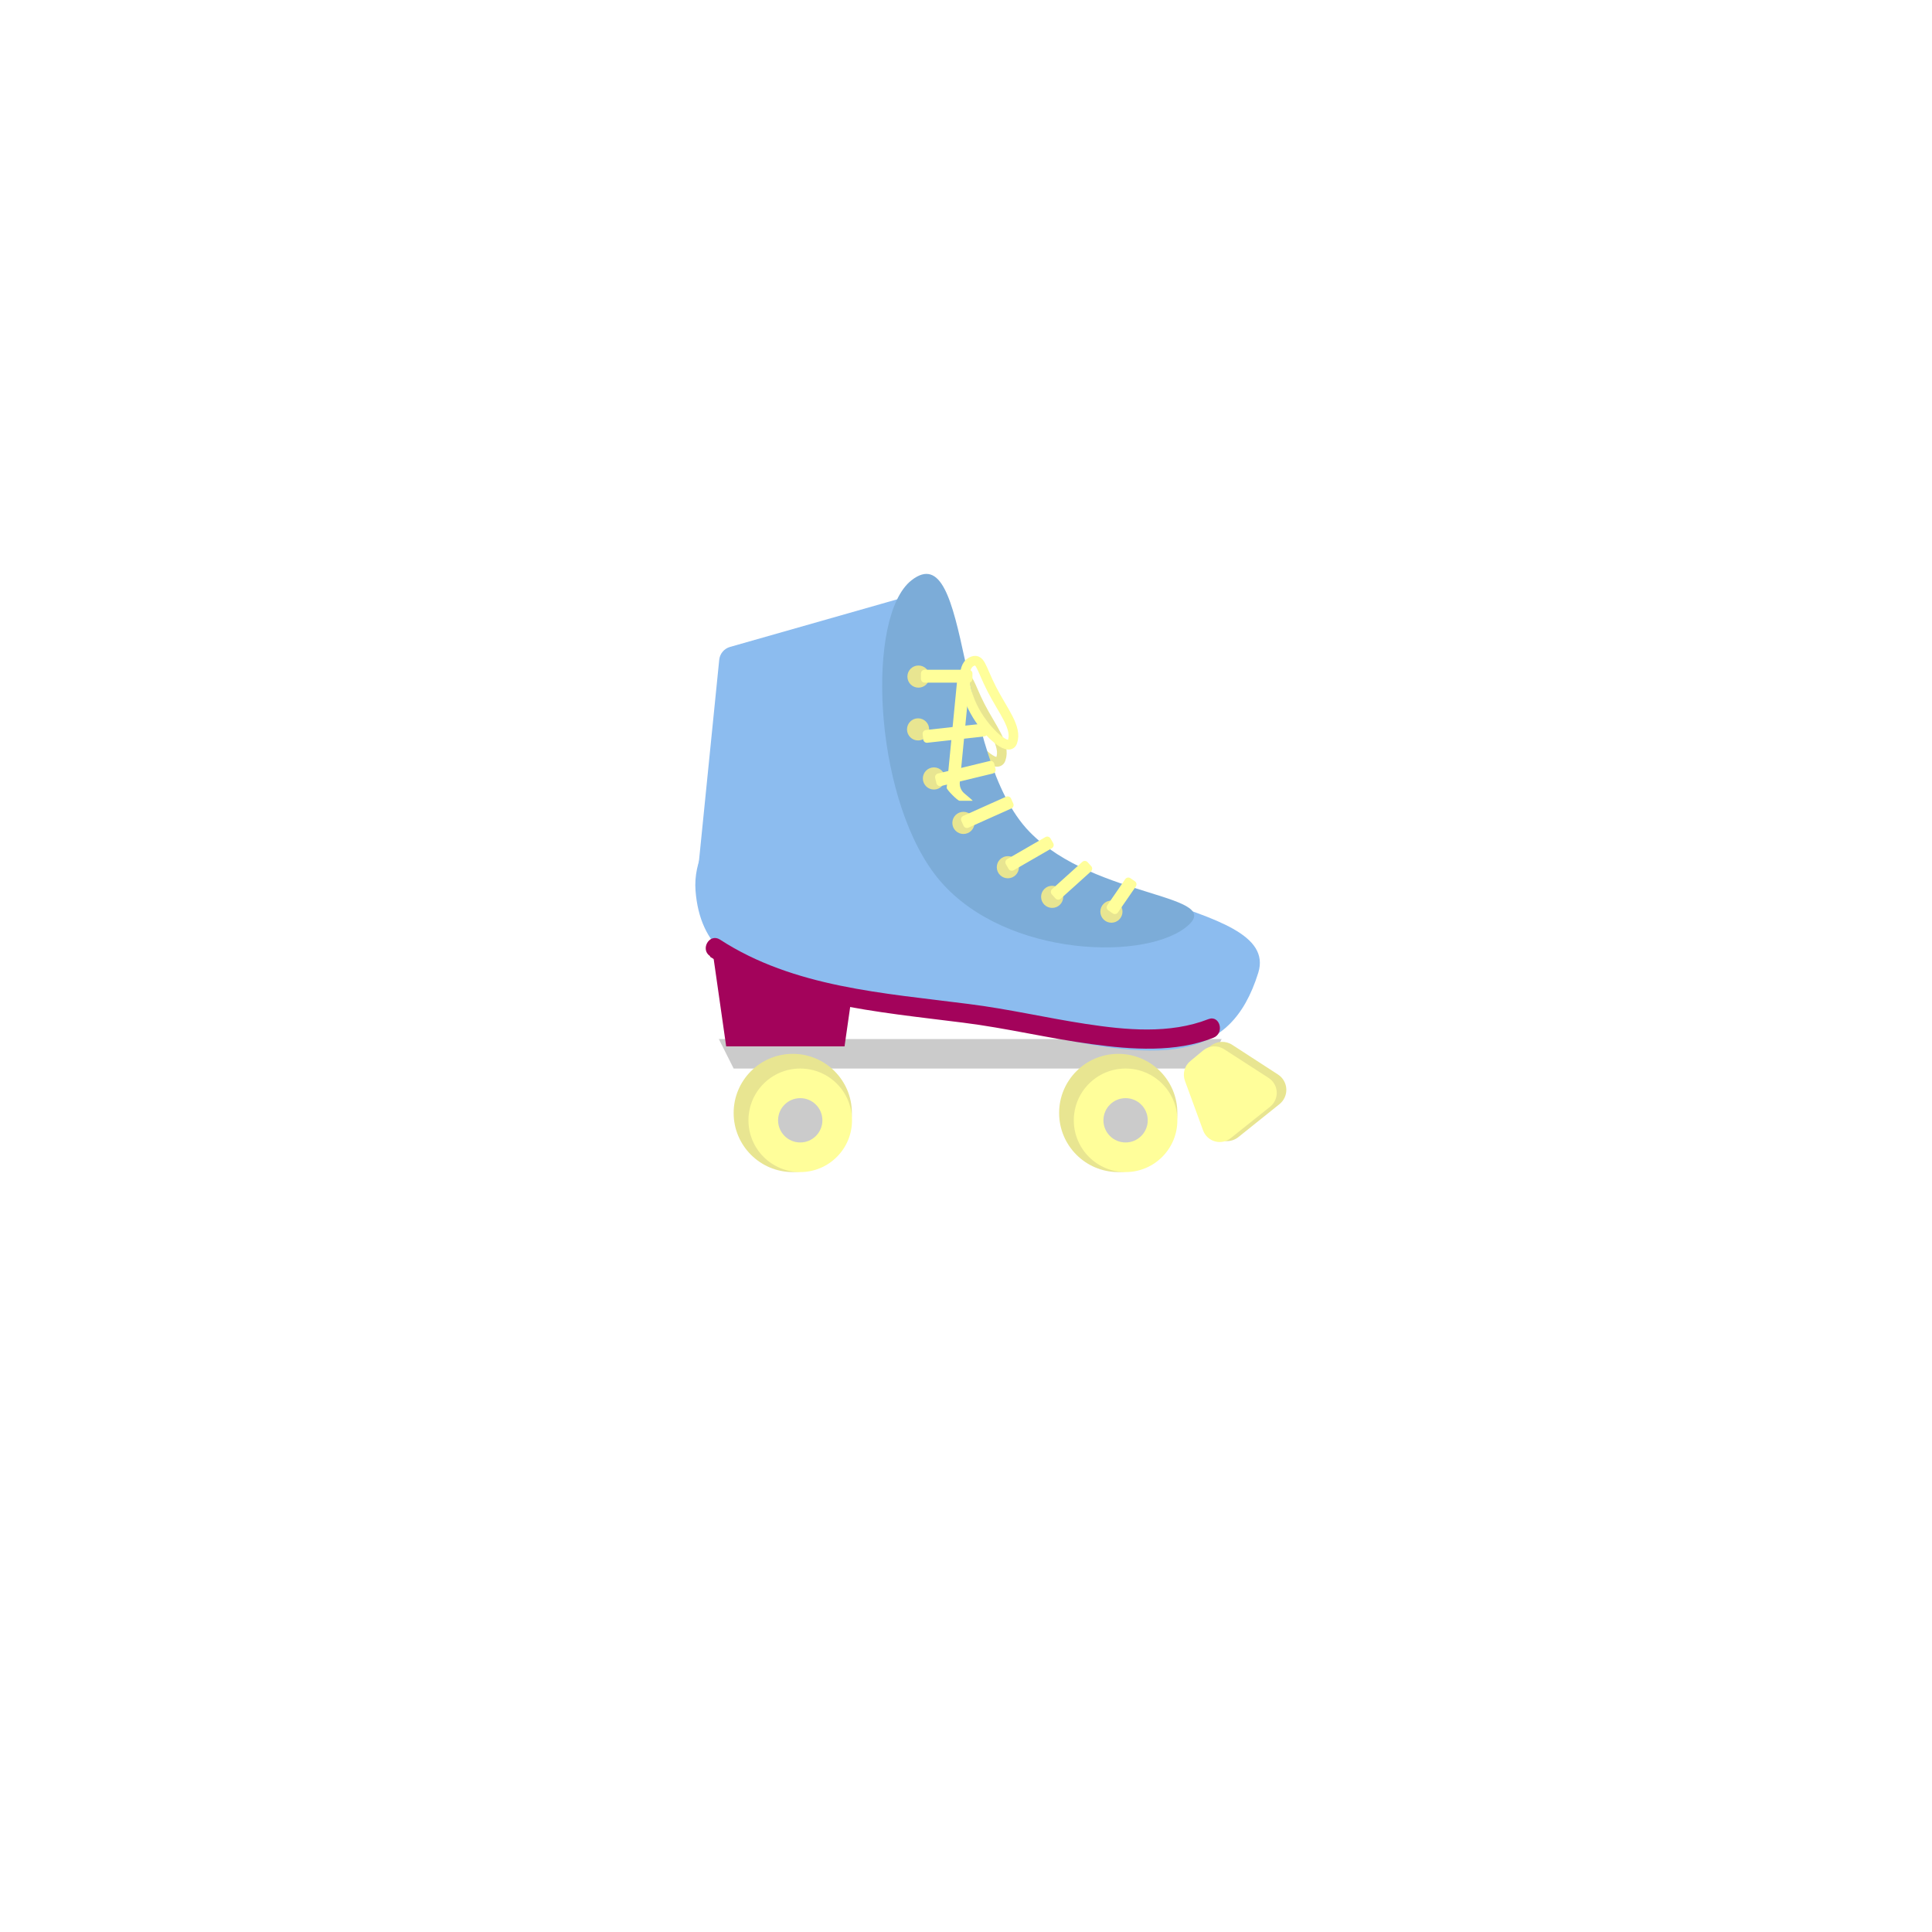
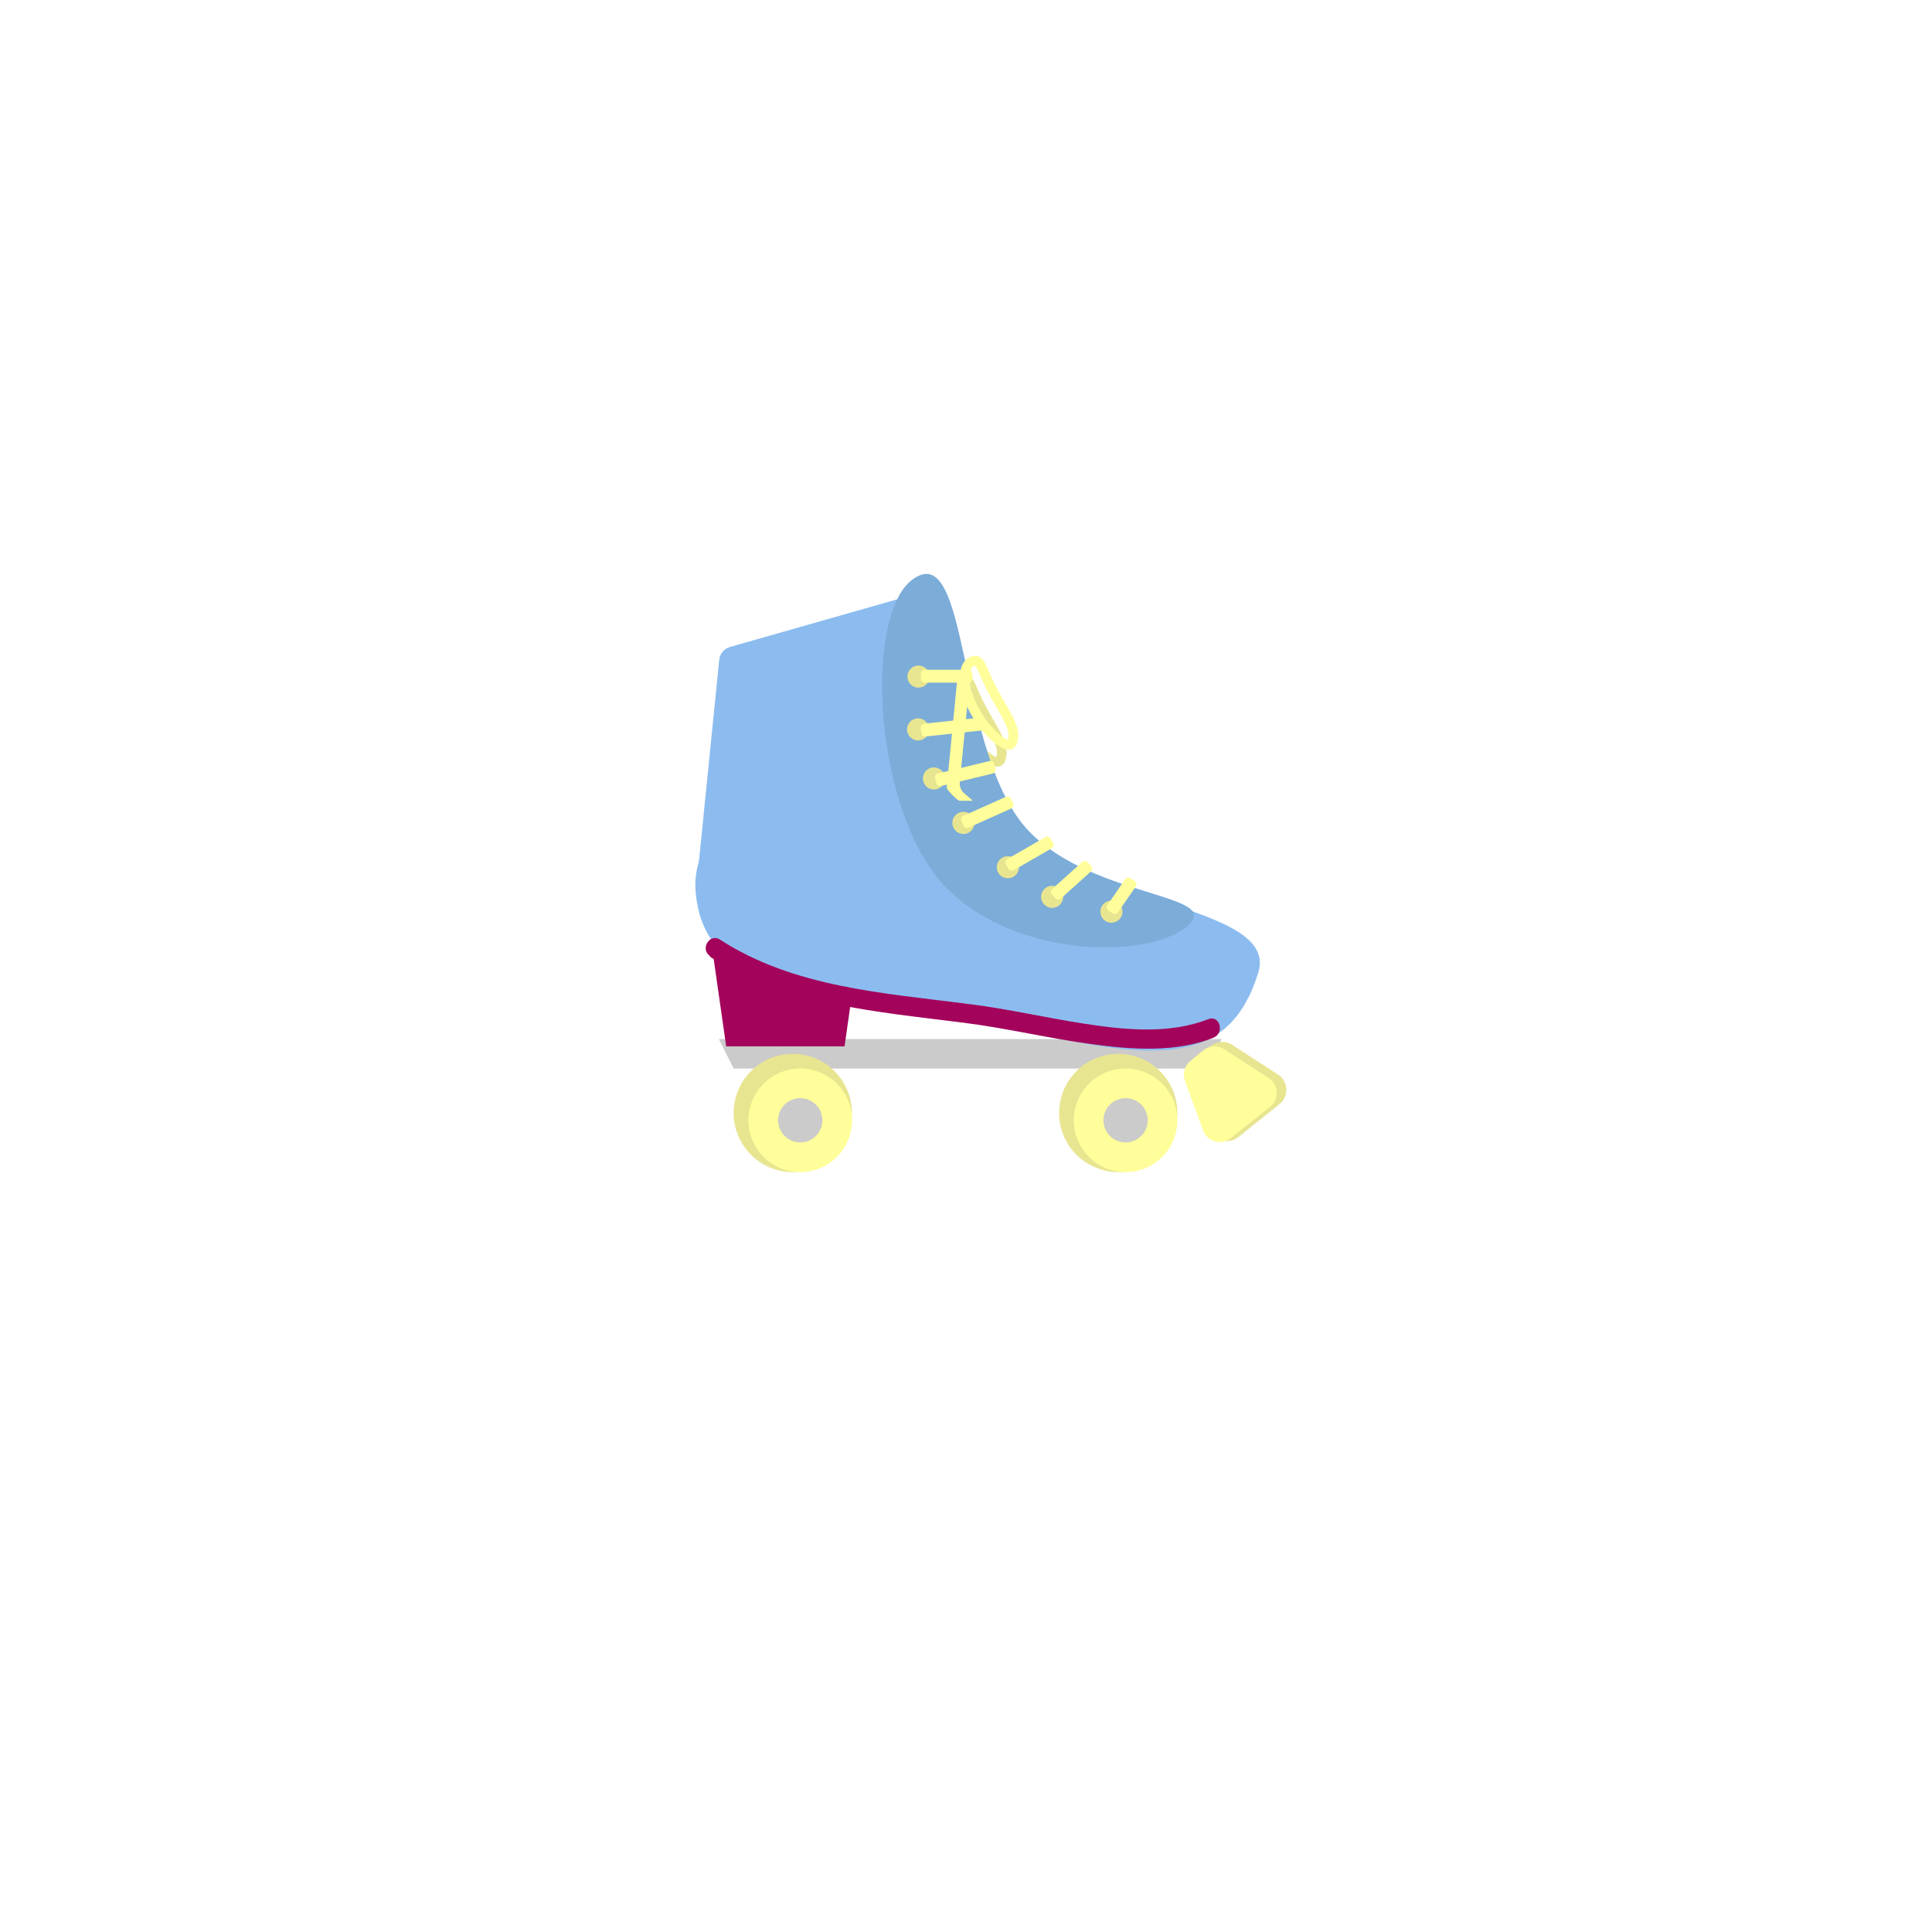
<svg xmlns="http://www.w3.org/2000/svg" id="Layer_1" data-name="Layer 1" width="150" height="150" viewBox="0 0 150 150">
  <defs>
    <style>.cls-1,.cls-8{fill:none;stroke-miterlimit:10;stroke-width:0.75px;}.cls-1{stroke:#e8e591;}.cls-2{fill:#cbcbcb;}.cls-3{fill:#a3035b;}.cls-4{fill:#8cbcef;}.cls-5{fill:#e8e591;}.cls-6{fill:#fffe9a;}.cls-7{fill:#7cacd8;}.cls-8{stroke:#fffe9a;}</style>
  </defs>
  <path class="cls-1" d="M77.7,58.94c-.28.78-2-.71-2.93-2.43s-1-3.42-.27-3.8.72.39,1.6,2.11S78.1,57.82,77.7,58.94Z" />
  <polygon class="cls-2" points="93.7 82.96 56.96 82.96 55.81 80.67 94.85 80.67 93.7 82.96" />
  <polygon class="cls-3" points="65.57 81.24 56.38 81.24 55.23 73.2 66.72 73.2 65.57 81.24" />
  <path class="cls-4" d="M97.69,75.53c-2.19,7-7.47,7.12-18.67,4.34C64.92,76.36,54.68,78,54,69.14s20-18.42,23.59-7.59C80.6,70.53,99.53,69.63,97.69,75.53Z" />
  <path class="cls-4" d="M71,46.15,56.67,50.23a1.16,1.16,0,0,0-.83,1L54.09,68.61l23.54-6.32L72.35,46.88A1.14,1.14,0,0,0,71,46.15Z" />
  <path class="cls-3" d="M55.12,74.28C61,78,68.07,78.55,74.78,79.4c3.36.42,6.64,1.22,10,1.67,3.07.42,6.49.67,9.43-.5.89-.35.5-1.8-.4-1.44-3,1.17-6.41.84-9.49.37s-6-1.16-9.11-1.55c-6.58-.85-13.58-1.28-19.31-5-.82-.53-1.57.77-.76,1.29Z" />
  <circle class="cls-5" cx="61.55" cy="86.41" r="4.59" />
  <circle class="cls-6" cx="62.13" cy="86.98" r="4.02" />
  <circle class="cls-2" cx="62.13" cy="86.98" r="1.72" />
  <circle class="cls-5" cx="86.82" cy="86.41" r="4.59" />
  <circle class="cls-6" cx="87.39" cy="86.98" r="4.02" />
  <circle class="cls-2" cx="87.39" cy="86.98" r="1.72" />
  <path class="cls-5" d="M99.32,85.74l-3.18,2.55a1.44,1.44,0,0,1-2.24-.63l-1.46-4a1.41,1.41,0,0,1,.44-1.61L94,81.2a1.43,1.43,0,0,1,1.67-.08l3.56,2.31A1.42,1.42,0,0,1,99.32,85.74Z" />
  <path class="cls-6" d="M98.63,85.91l-3.07,2.45a1.37,1.37,0,0,1-2.15-.59L92,83.92a1.37,1.37,0,0,1,.43-1.55l1-.83a1.38,1.38,0,0,1,1.61-.08l3.44,2.22A1.38,1.38,0,0,1,98.63,85.91Z" />
  <path class="cls-7" d="M92,72.05c-3.55,2.66-14.72,2.12-19.47-4.23s-5.27-20-1.77-22.76c4.65-3.65,3.37,13.58,9.18,19.53C85.07,69.85,95.54,69.39,92,72.05Z" />
  <circle class="cls-5" cx="71.31" cy="52.53" r="0.86" />
  <circle class="cls-5" cx="71.28" cy="56.63" r="0.86" />
  <circle class="cls-5" cx="72.51" cy="60.44" r="0.86" />
  <circle class="cls-5" cx="74.8" cy="63.89" r="0.86" />
  <circle class="cls-5" cx="78.25" cy="67.33" r="0.86" />
  <circle class="cls-5" cx="81.69" cy="69.63" r="0.86" />
  <circle class="cls-5" cx="86.29" cy="70.78" r="0.86" />
  <rect class="cls-6" x="71.5" y="52" width="4" height="1" rx="0.29" />
-   <rect class="cls-6" x="71.5" y="55.94" width="5.04" height="1" rx="0.29" transform="matrix(-0.99, 0.11, -0.11, -0.99, 153.64, 104.66)" />
+   <rect class="cls-6" x="71.5" y="55.94" width="5.04" height="1" rx="0.29" transform="translate(153.64 104.66) rotate(173.87)" />
  <rect class="cls-6" x="72.58" y="59.57" width="4.72" height="1" rx="0.29" transform="translate(161.9 100.85) rotate(166.42)" />
  <rect class="cls-6" x="74.54" y="62.56" width="4.23" height="1" rx="0.29" transform="translate(172.39 89.27) rotate(155.87)" />
  <rect class="cls-6" x="77.92" y="65.77" width="4" height="1" rx="0.29" transform="translate(182.28 83.71) rotate(150)" />
  <rect class="cls-6" x="81.32" y="67.84" width="3.74" height="1" rx="0.29" transform="translate(190.74 63.41) rotate(137.97)" />
  <rect class="cls-6" x="85.57" y="69.05" width="3.03" height="1" rx="0.29" transform="translate(193.74 37.23) rotate(124.53)" />
  <path class="cls-8" d="M78.6,57.61c-.28.78-2-.71-2.93-2.42s-1-3.42-.27-3.8.72.39,1.6,2.11S79,56.5,78.6,57.61Z" />
  <path class="cls-6" d="M75.28,52.91l-.76,7.81a1,1,0,0,0,.33.86c.33.29.74.61.65.59h-1c-.16,0-1-.86-1-1l.82-8.42a.29.29,0,0,1,.34-.24l.42.07A.3.3,0,0,1,75.28,52.91Z" />
</svg>
